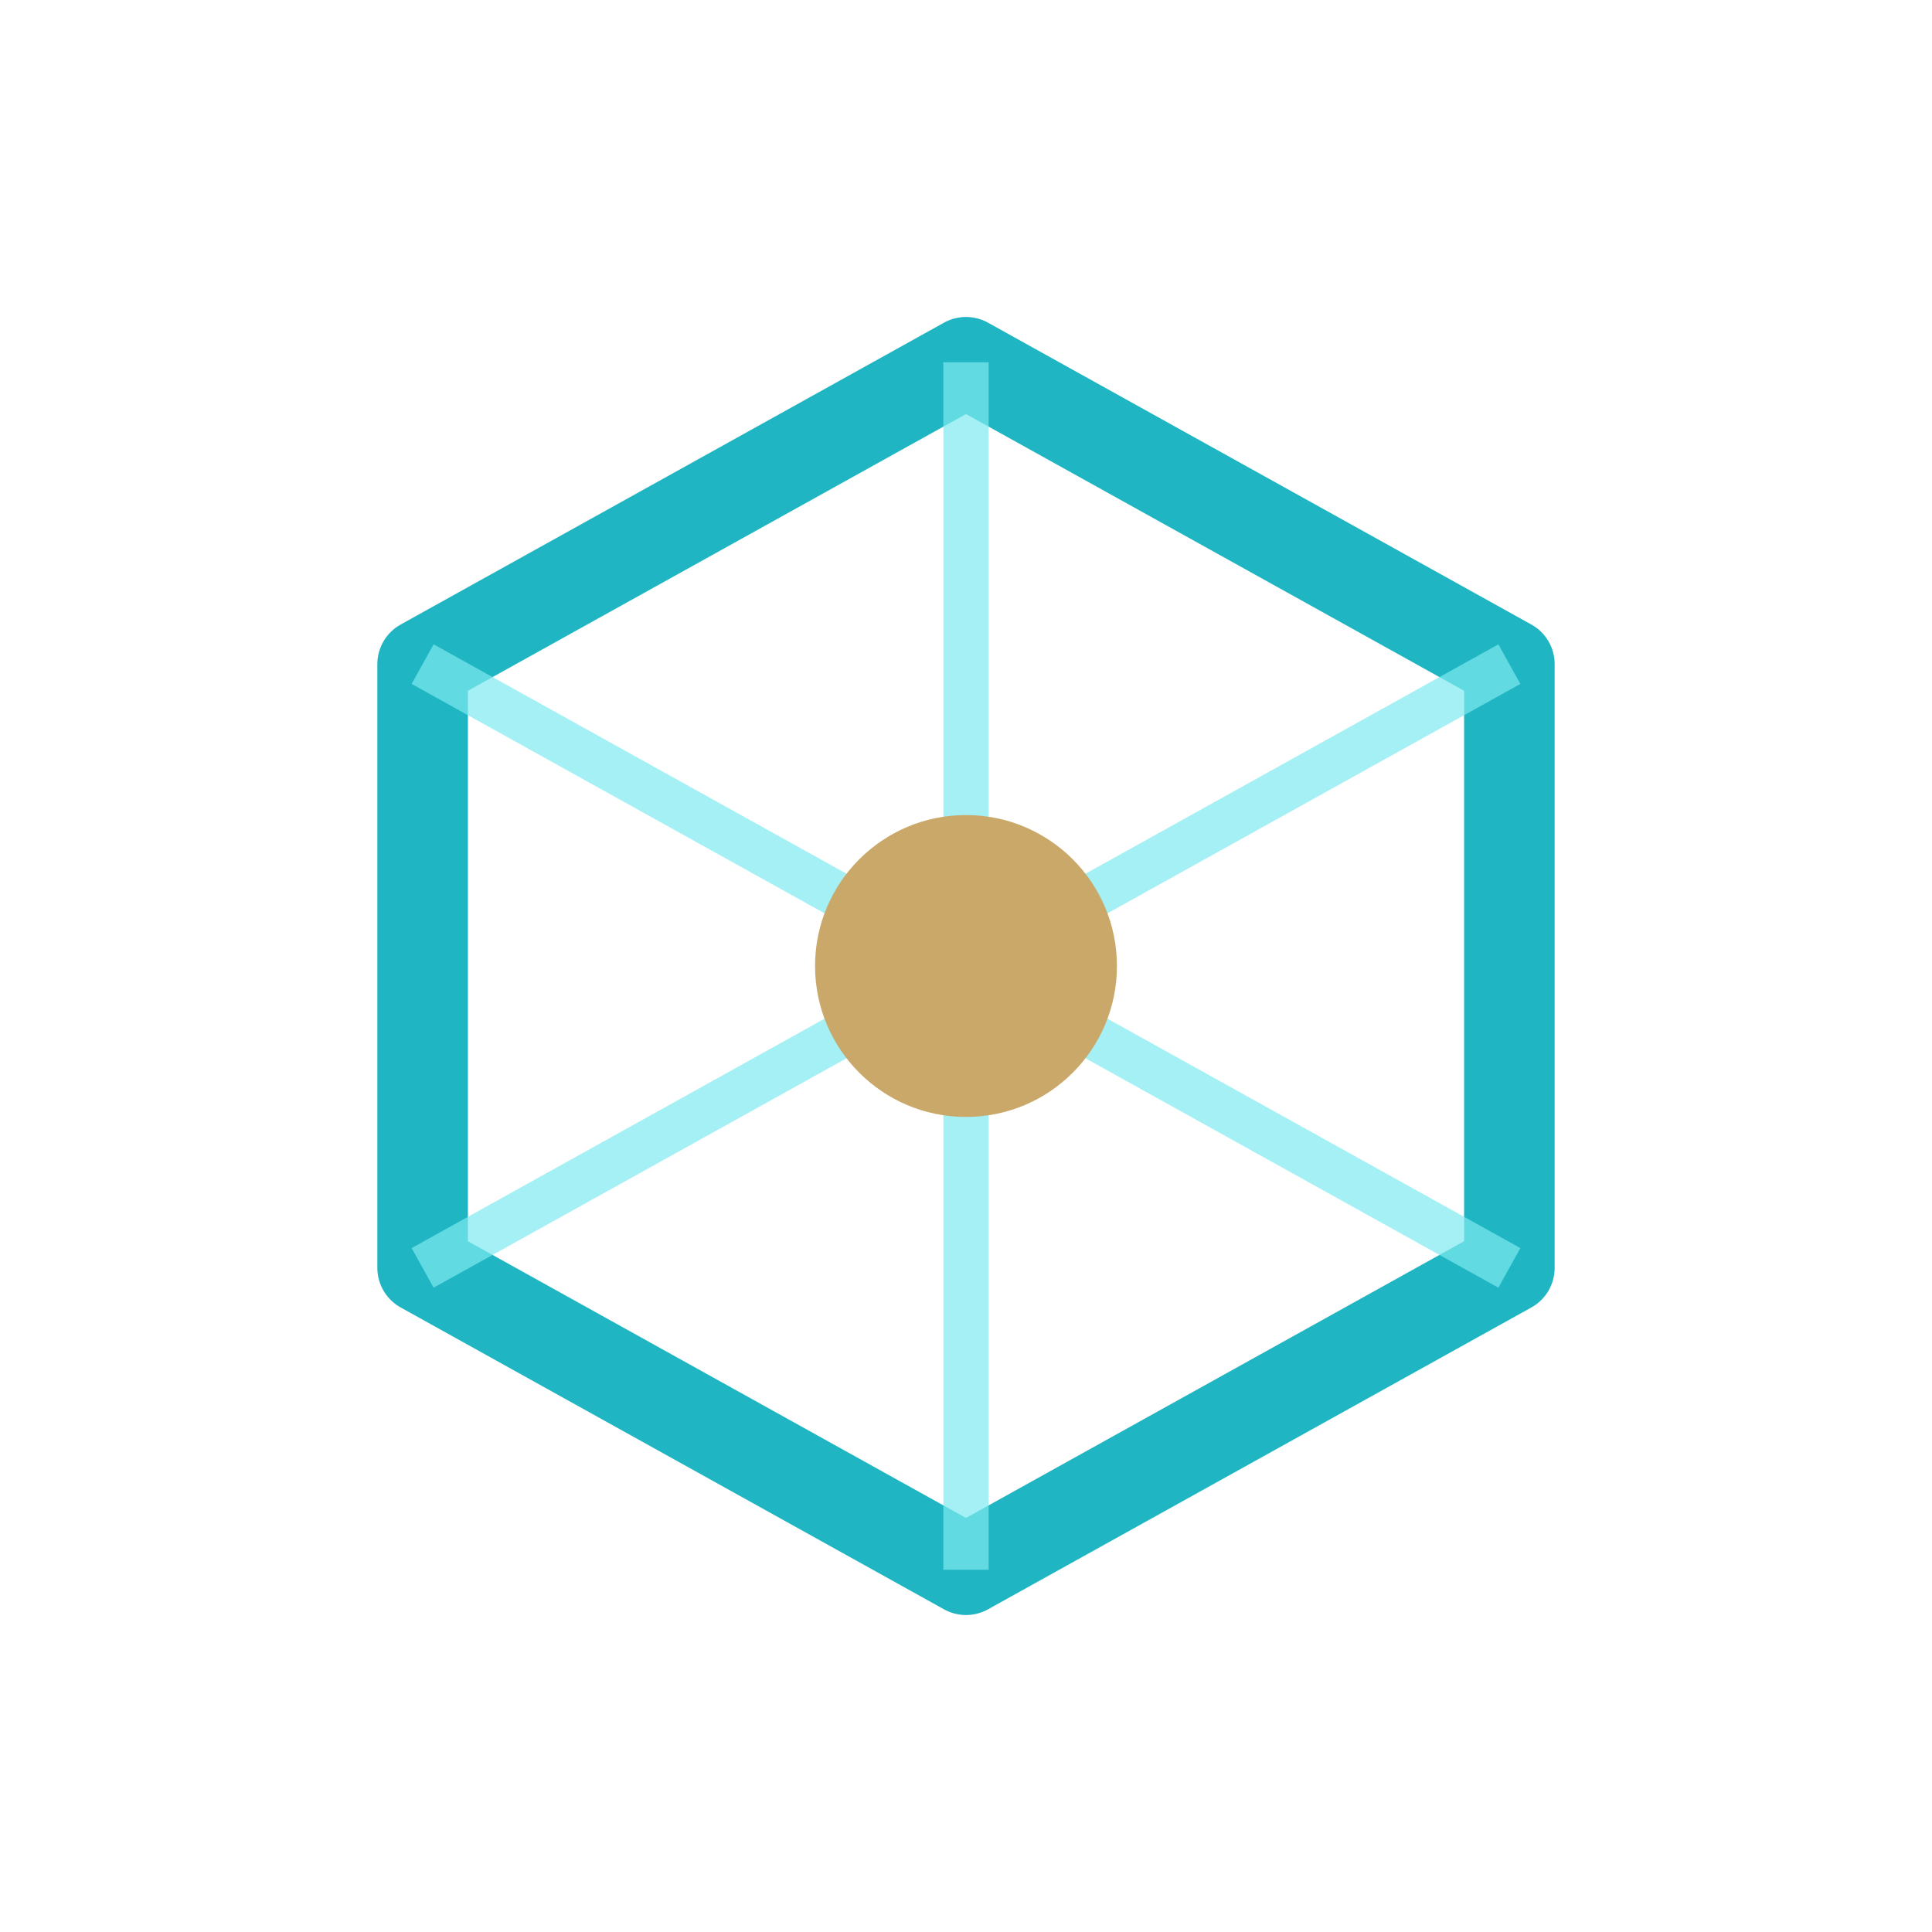
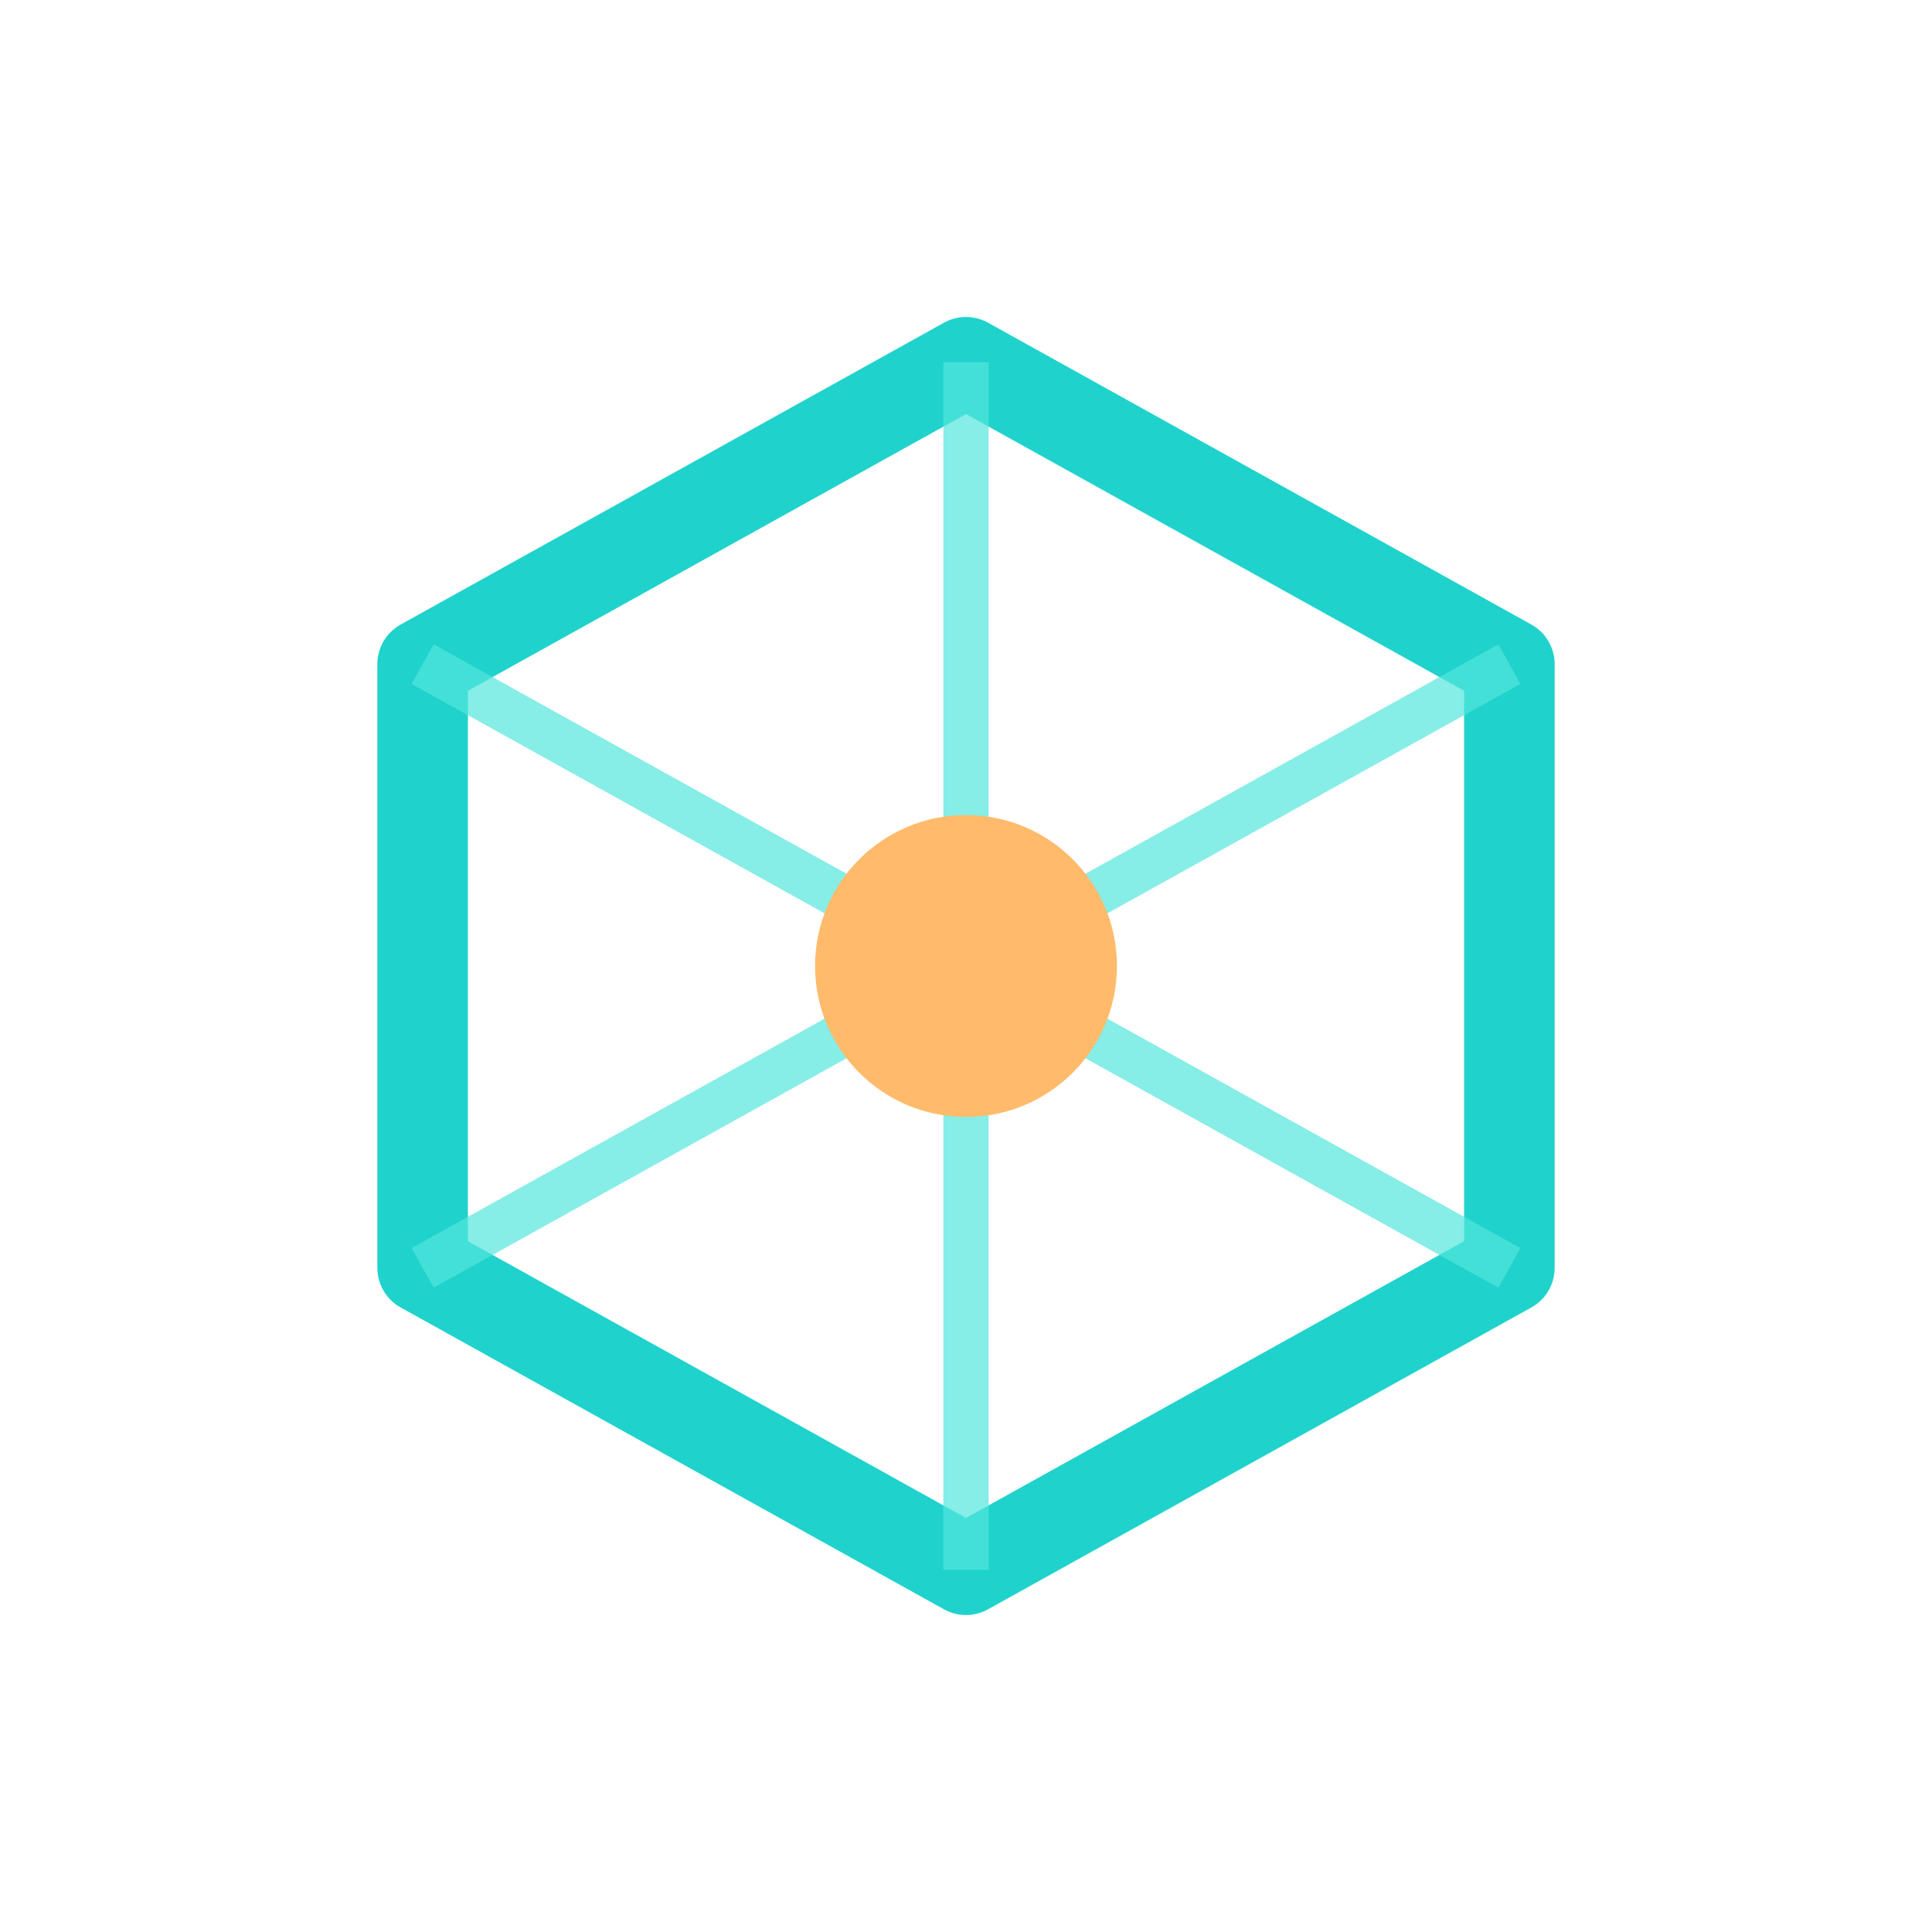
<svg xmlns="http://www.w3.org/2000/svg" viewBox="0 0 64 64">
-   <path d="M32 12 50 22v20L32 52 14 42V22z" fill="none" stroke="#1fb5c2" stroke-width="3" stroke-linejoin="round" />
-   <path d="M32 12v40M14 22l36 20M50 22 14 42" fill="none" stroke="#7eeaf0" stroke-width="1.5" opacity=".7" />
-   <circle cx="32" cy="32" r="5" fill="#c9a86a" />
+   <path d="M32 12 50 22v20L32 52 14 42V22z" fill="none" stroke="#1fd3cc" stroke-width="3" stroke-linejoin="round" />
+   <path d="M32 12v40M14 22l36 20M50 22 14 42" fill="none" stroke="#52e5dd" stroke-width="1.5" opacity=".7" />
+   <circle cx="32" cy="32" r="5" fill="#ffbb6b" />
</svg>
